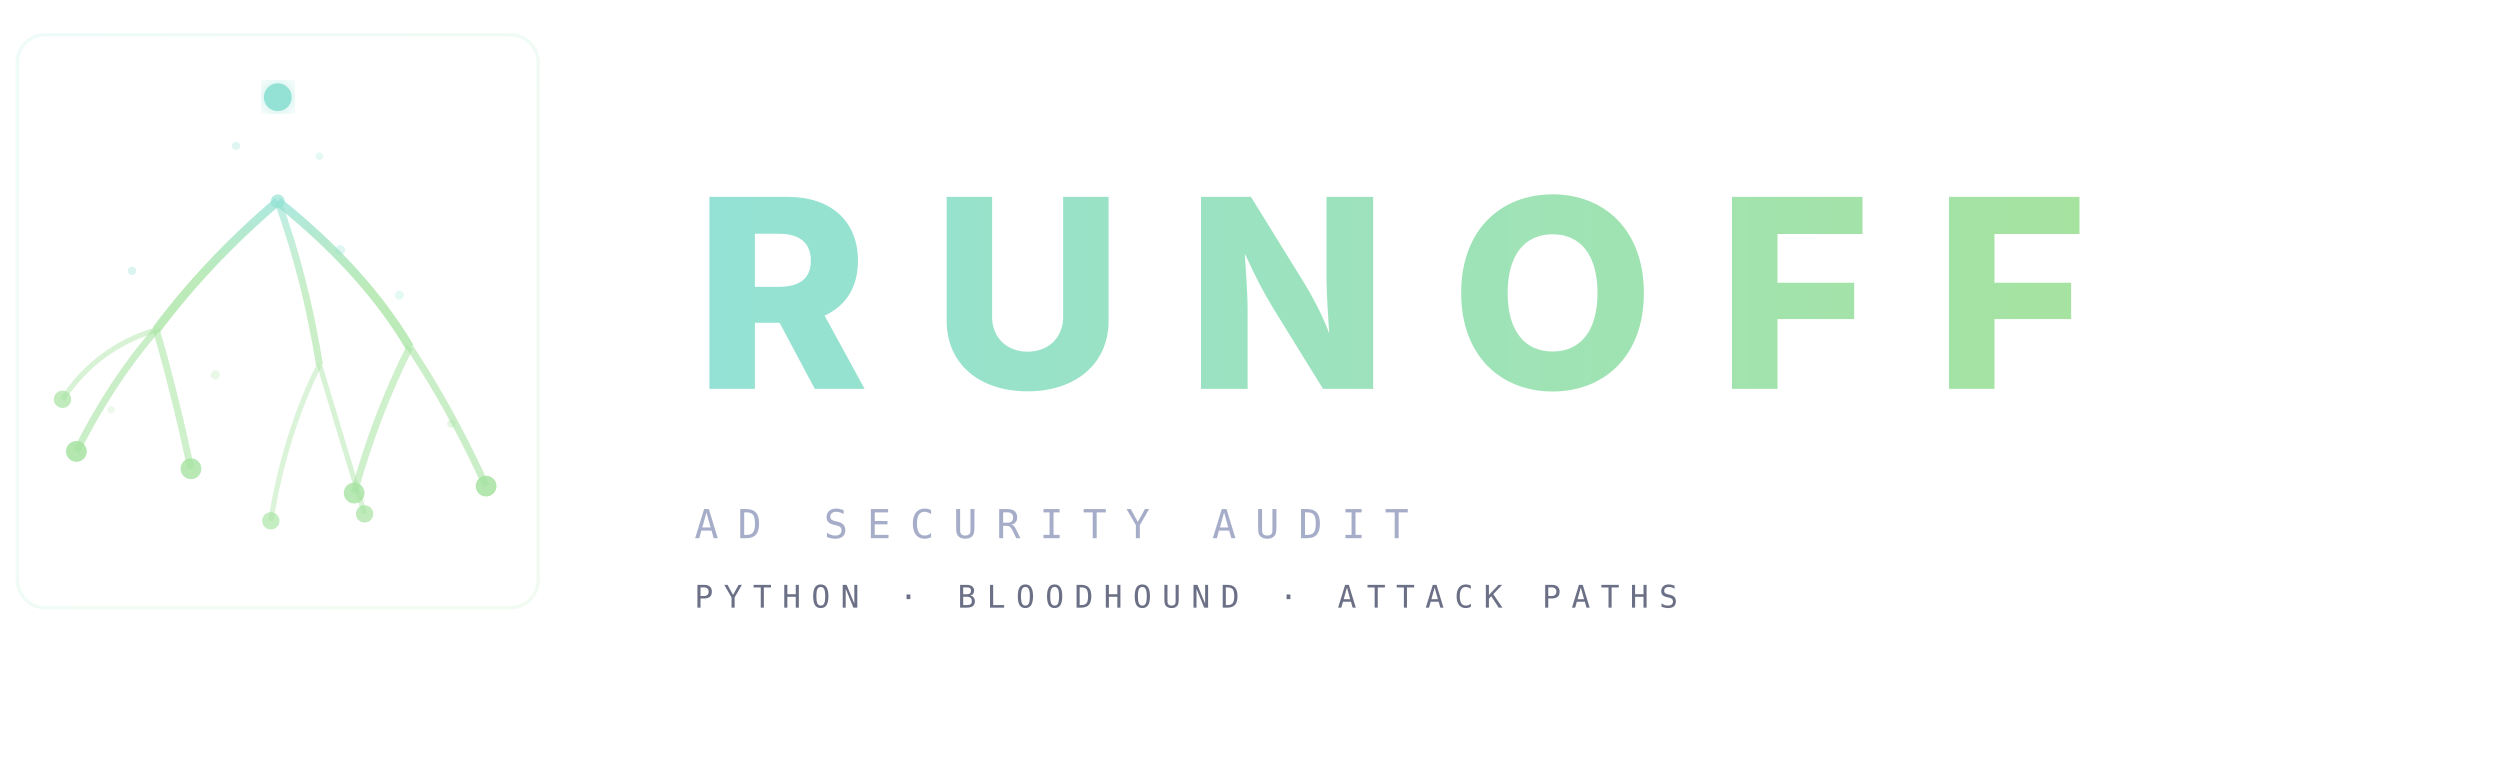
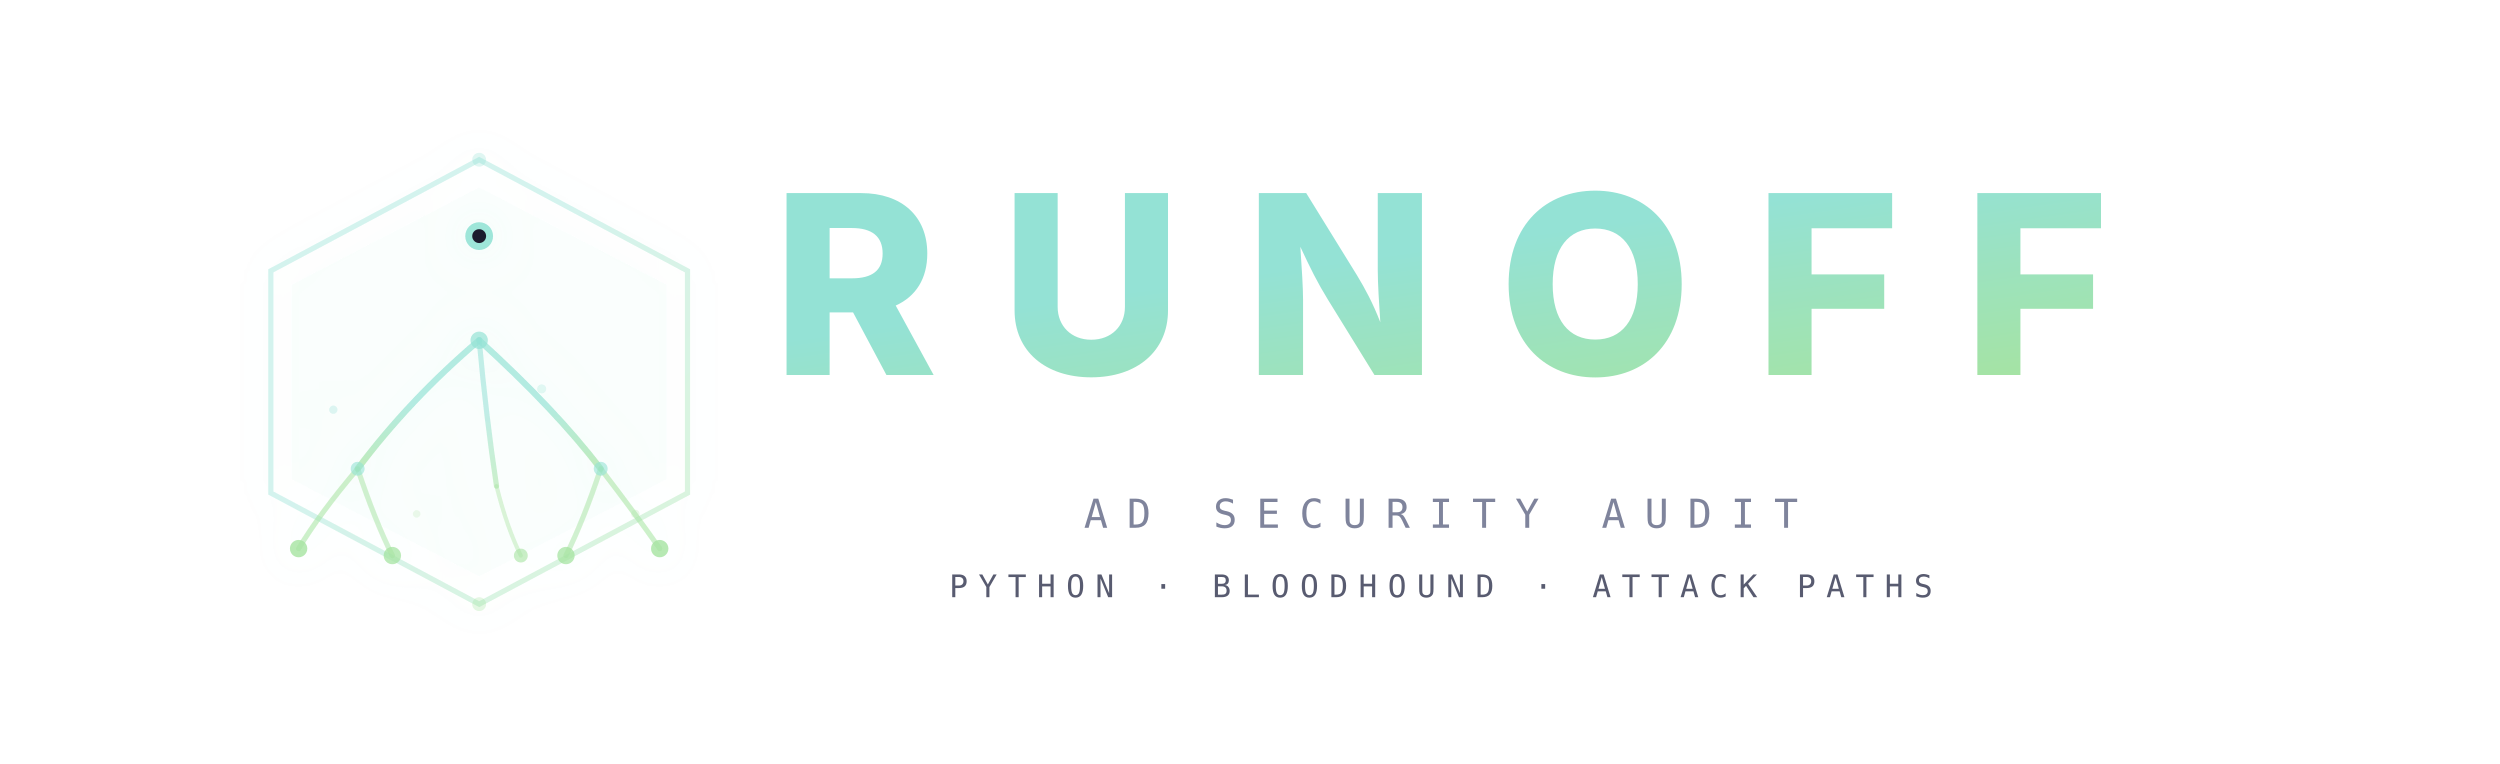
- <svg xmlns="http://www.w3.org/2000/svg" viewBox="0 0 720 220">
+ <svg xmlns="http://www.w3.org/2000/svg" viewBox="0 0 720 220" fill="none">
  <defs>
-     <linearGradient id="accentGrad" x1="0%" y1="0%" x2="100%" y2="100%">
-       <stop offset="0%" style="stop-color:#94e2d5" />
-       <stop offset="100%" style="stop-color:#a6e3a1" />
+     <linearGradient id="g1" x1="0%" y1="0%" x2="100%" y2="100%">
+       <stop offset="0%" stop-color="#94e2d5" />
+       <stop offset="40%" stop-color="#94e2d5" />
+       <stop offset="100%" stop-color="#a6e3a1" />
    </linearGradient>
-     <linearGradient id="branchGrad1" x1="0%" y1="0%" x2="0%" y2="100%">
-       <stop offset="0%" style="stop-color:#94e2d5" />
-       <stop offset="100%" style="stop-color:#a6e3a1" />
+     <linearGradient id="g2" x1="0%" y1="100%" x2="100%" y2="0%">
+       <stop offset="0%" stop-color="#a6e3a1" />
+       <stop offset="100%" stop-color="#94e2d5" />
    </linearGradient>
-     <linearGradient id="branchGrad2" x1="0%" y1="0%" x2="0%" y2="100%">
-       <stop offset="0%" style="stop-color:#94e2d5" />
-       <stop offset="60%" style="stop-color:#a6e3a1" />
-       <stop offset="100%" style="stop-color:#a6e3a1" />
+     <linearGradient id="g3" x1="0%" y1="0%" x2="0%" y2="100%">
+       <stop offset="0%" stop-color="#94e2d5" />
+       <stop offset="50%" stop-color="#94e2d5" />
+       <stop offset="100%" stop-color="#a6e3a1" />
    </linearGradient>
-     <linearGradient id="textGrad" x1="0%" y1="0%" x2="100%" y2="0%">
-       <stop offset="0%" style="stop-color:#94e2d5" />
-       <stop offset="100%" style="stop-color:#a6e3a1" />
-     </linearGradient>
-     <filter id="glow">
-       <feGaussianBlur stdDeviation="3" result="blur" />
-       <feMerge>
-         <feMergeNode in="blur" />
-         <feMergeNode in="SourceGraphic" />
-       </feMerge>
+     <filter id="softglow" x="-30%" y="-30%" width="160%" height="160%">
+       <feGaussianBlur in="SourceAlpha" stdDeviation="6" result="blur" />
+       <feFlood flood-color="#94e2d5" flood-opacity="0.15" result="color" />
+       <feComposite in="color" in2="blur" operator="in" result="shadow" />
+       <feComposite in="SourceGraphic" in2="shadow" operator="over" />
    </filter>
  </defs>
-   <circle cx="80" cy="28" r="4" fill="#94e2d5" filter="url(#glow)" />
-   <line x1="80" y1="32" x2="80" y2="58" stroke="url(#branchGrad1)" stroke-width="2.5" opacity="0.85" />
-   <circle cx="80" cy="58" r="2" fill="#94e2d5" opacity="0.7" />
-   <path d="M80,58 Q60,75 45,95" fill="none" stroke="url(#branchGrad2)" stroke-width="2.5" opacity="0.75" />
-   <path d="M45,95 Q32,110 22,130" fill="none" stroke="#a6e3a1" stroke-width="2" opacity="0.6" />
-   <path d="M45,95 Q50,112 55,135" fill="none" stroke="#a6e3a1" stroke-width="2" opacity="0.55" />
-   <path d="M45,95 Q28,100 18,115" fill="none" stroke="#a6e3a1" stroke-width="1.5" opacity="0.45" />
-   <path d="M80,58 Q105,78 118,100" fill="none" stroke="url(#branchGrad2)" stroke-width="2.5" opacity="0.75" />
-   <path d="M118,100 Q130,118 140,140" fill="none" stroke="#a6e3a1" stroke-width="2" opacity="0.6" />
-   <path d="M118,100 Q108,120 102,142" fill="none" stroke="#a6e3a1" stroke-width="2" opacity="0.55" />
-   <path d="M80,58 Q88,80 92,105" fill="none" stroke="url(#branchGrad2)" stroke-width="2" opacity="0.6" />
-   <path d="M92,105 Q98,125 105,148" fill="none" stroke="#a6e3a1" stroke-width="1.5" opacity="0.45" />
-   <path d="M92,105 Q82,125 78,150" fill="none" stroke="#a6e3a1" stroke-width="1.5" opacity="0.4" />
-   <circle cx="22" cy="130" r="3" fill="#a6e3a1" opacity="0.85" />
-   <circle cx="55" cy="135" r="3" fill="#a6e3a1" opacity="0.8" />
-   <circle cx="18" cy="115" r="2.5" fill="#a6e3a1" opacity="0.7" />
-   <circle cx="140" cy="140" r="3" fill="#a6e3a1" opacity="0.85" />
-   <circle cx="102" cy="142" r="3" fill="#a6e3a1" opacity="0.8" />
-   <circle cx="105" cy="148" r="2.5" fill="#a6e3a1" opacity="0.7" />
-   <circle cx="78" cy="150" r="2.5" fill="#a6e3a1" opacity="0.65" />
-   <circle cx="38" cy="78" r="1.2" fill="#94e2d5" opacity="0.35" />
-   <circle cx="98" cy="72" r="1.4" fill="#94e2d5" opacity="0.3" />
-   <circle cx="62" cy="108" r="1.3" fill="#a6e3a1" opacity="0.25" />
-   <circle cx="130" cy="122" r="1.2" fill="#a6e3a1" opacity="0.3" />
-   <circle cx="32" cy="118" r="1.1" fill="#a6e3a1" opacity="0.2" />
-   <circle cx="115" cy="85" r="1.3" fill="#94e2d5" opacity="0.25" />
-   <circle cx="68" cy="42" r="1.2" fill="#94e2d5" opacity="0.3" />
-   <circle cx="92" cy="45" r="1.1" fill="#94e2d5" opacity="0.25" />
-   <rect x="5" y="10" width="150" height="165" rx="8" fill="none" stroke="url(#accentGrad)" stroke-width="1" opacity="0.15" />
-   <text x="200" y="112" font-family="'Inter','Segoe UI',system-ui,sans-serif" font-size="76" font-weight="800" letter-spacing="18" fill="url(#textGrad)">RUNOFF</text>
-   <line x1="200" y1="132" x2="610" y2="132" stroke="url(#accentGrad)" stroke-width="0.8" opacity="0.25" />
-   <text x="200" y="155" font-family="'JetBrains Mono','SF Mono','Cascadia Code',monospace" font-size="11.5" letter-spacing="5.5" fill="#a6adc8">AD SECURITY AUDIT</text>
-   <text x="200" y="175" font-family="'JetBrains Mono','SF Mono','Cascadia Code',monospace" font-size="9" letter-spacing="3" fill="#6c7086">PYTHON · BLOODHOUND · ATTACK PATHS</text>
+   <g transform="translate(58, 40)" filter="url(#softglow)">
+     <path d="M 80 6 L 140 38 L 140 102 L 80 134 L 20 102 L 20 38 Z" fill="none" stroke="url(#g1)" stroke-width="1.5" opacity="0.4" />
+     <path d="M 80 14 L 134 42 L 134 98 L 80 126 L 26 98 L 26 42 Z" fill="#94e2d5" opacity="0.04" />
+     <circle cx="80" cy="28" r="4" fill="#94e2d5" opacity="0.9" />
+     <circle cx="80" cy="28" r="2" fill="#1e1e2e" />
+     <line x1="80" y1="32" x2="80" y2="58" stroke="url(#g3)" stroke-width="2" stroke-linecap="round" opacity="0.8" />
+     <circle cx="80" cy="58" r="2.5" fill="#94e2d5" opacity="0.7" />
+     <path d="M 80 58 Q 60 75 45 95" fill="none" stroke="url(#g3)" stroke-width="1.8" stroke-linecap="round" opacity="0.7" />
+     <path d="M 45 95 Q 34 108 28 118" fill="none" stroke="#a6e3a1" stroke-width="1.5" stroke-linecap="round" opacity="0.55" />
+     <path d="M 45 95 Q 50 110 55 120" fill="none" stroke="#a6e3a1" stroke-width="1.5" stroke-linecap="round" opacity="0.5" />
+     <path d="M 80 58 Q 102 78 115 95" fill="none" stroke="url(#g3)" stroke-width="1.8" stroke-linecap="round" opacity="0.7" />
+     <path d="M 115 95 Q 125 108 132 118" fill="none" stroke="#a6e3a1" stroke-width="1.5" stroke-linecap="round" opacity="0.55" />
+     <path d="M 115 95 Q 110 110 105 120" fill="none" stroke="#a6e3a1" stroke-width="1.5" stroke-linecap="round" opacity="0.5" />
+     <path d="M 80 58 Q 82 80 85 100" fill="none" stroke="url(#g3)" stroke-width="1.5" stroke-linecap="round" opacity="0.55" />
+     <path d="M 85 100 Q 88 112 92 120" fill="none" stroke="#a6e3a1" stroke-width="1.2" stroke-linecap="round" opacity="0.4" />
+     <circle cx="28" cy="118" r="2.5" fill="#a6e3a1" opacity="0.8" />
+     <circle cx="55" cy="120" r="2.5" fill="#a6e3a1" opacity="0.75" />
+     <circle cx="132" cy="118" r="2.5" fill="#a6e3a1" opacity="0.8" />
+     <circle cx="105" cy="120" r="2.5" fill="#a6e3a1" opacity="0.75" />
+     <circle cx="92" cy="120" r="2" fill="#a6e3a1" opacity="0.6" />
+     <circle cx="45" cy="95" r="2" fill="#94e2d5" opacity="0.6" />
+     <circle cx="115" cy="95" r="2" fill="#94e2d5" opacity="0.6" />
+     <circle cx="38" cy="78" r="1.2" fill="#94e2d5" opacity="0.3" />
+     <circle cx="98" cy="72" r="1.3" fill="#94e2d5" opacity="0.25" />
+     <circle cx="62" cy="108" r="1.1" fill="#a6e3a1" opacity="0.2" />
+     <circle cx="125" cy="108" r="1.2" fill="#a6e3a1" opacity="0.25" />
+     <circle cx="80" cy="6" r="2" fill="#94e2d5" opacity="0.3" />
+     <circle cx="80" cy="134" r="2" fill="#a6e3a1" opacity="0.3" />
+   </g>
+   <text x="415" y="108" font-family="'SF Pro Display', 'Inter', 'Segoe UI', 'Helvetica Neue', Arial, sans-serif" font-size="72" font-weight="800" letter-spacing="18" fill="url(#g1)" text-anchor="middle">RUNOFF</text>
+   <line x1="280" y1="128" x2="550" y2="128" stroke="url(#g1)" stroke-width="0.8" opacity="0.25" />
+   <text x="415" y="152" font-family="'SF Mono', 'JetBrains Mono', 'Fira Code', 'Cascadia Code', monospace" font-size="11.5" font-weight="400" letter-spacing="5.5" fill="#7f849c" text-anchor="middle">AD SECURITY AUDIT</text>
+   <text x="415" y="172" font-family="'SF Mono', 'JetBrains Mono', 'Fira Code', monospace" font-size="9" font-weight="400" letter-spacing="3" fill="#585b70" text-anchor="middle">PYTHON  ·  BLOODHOUND  ·  ATTACK PATHS</text>
</svg>
